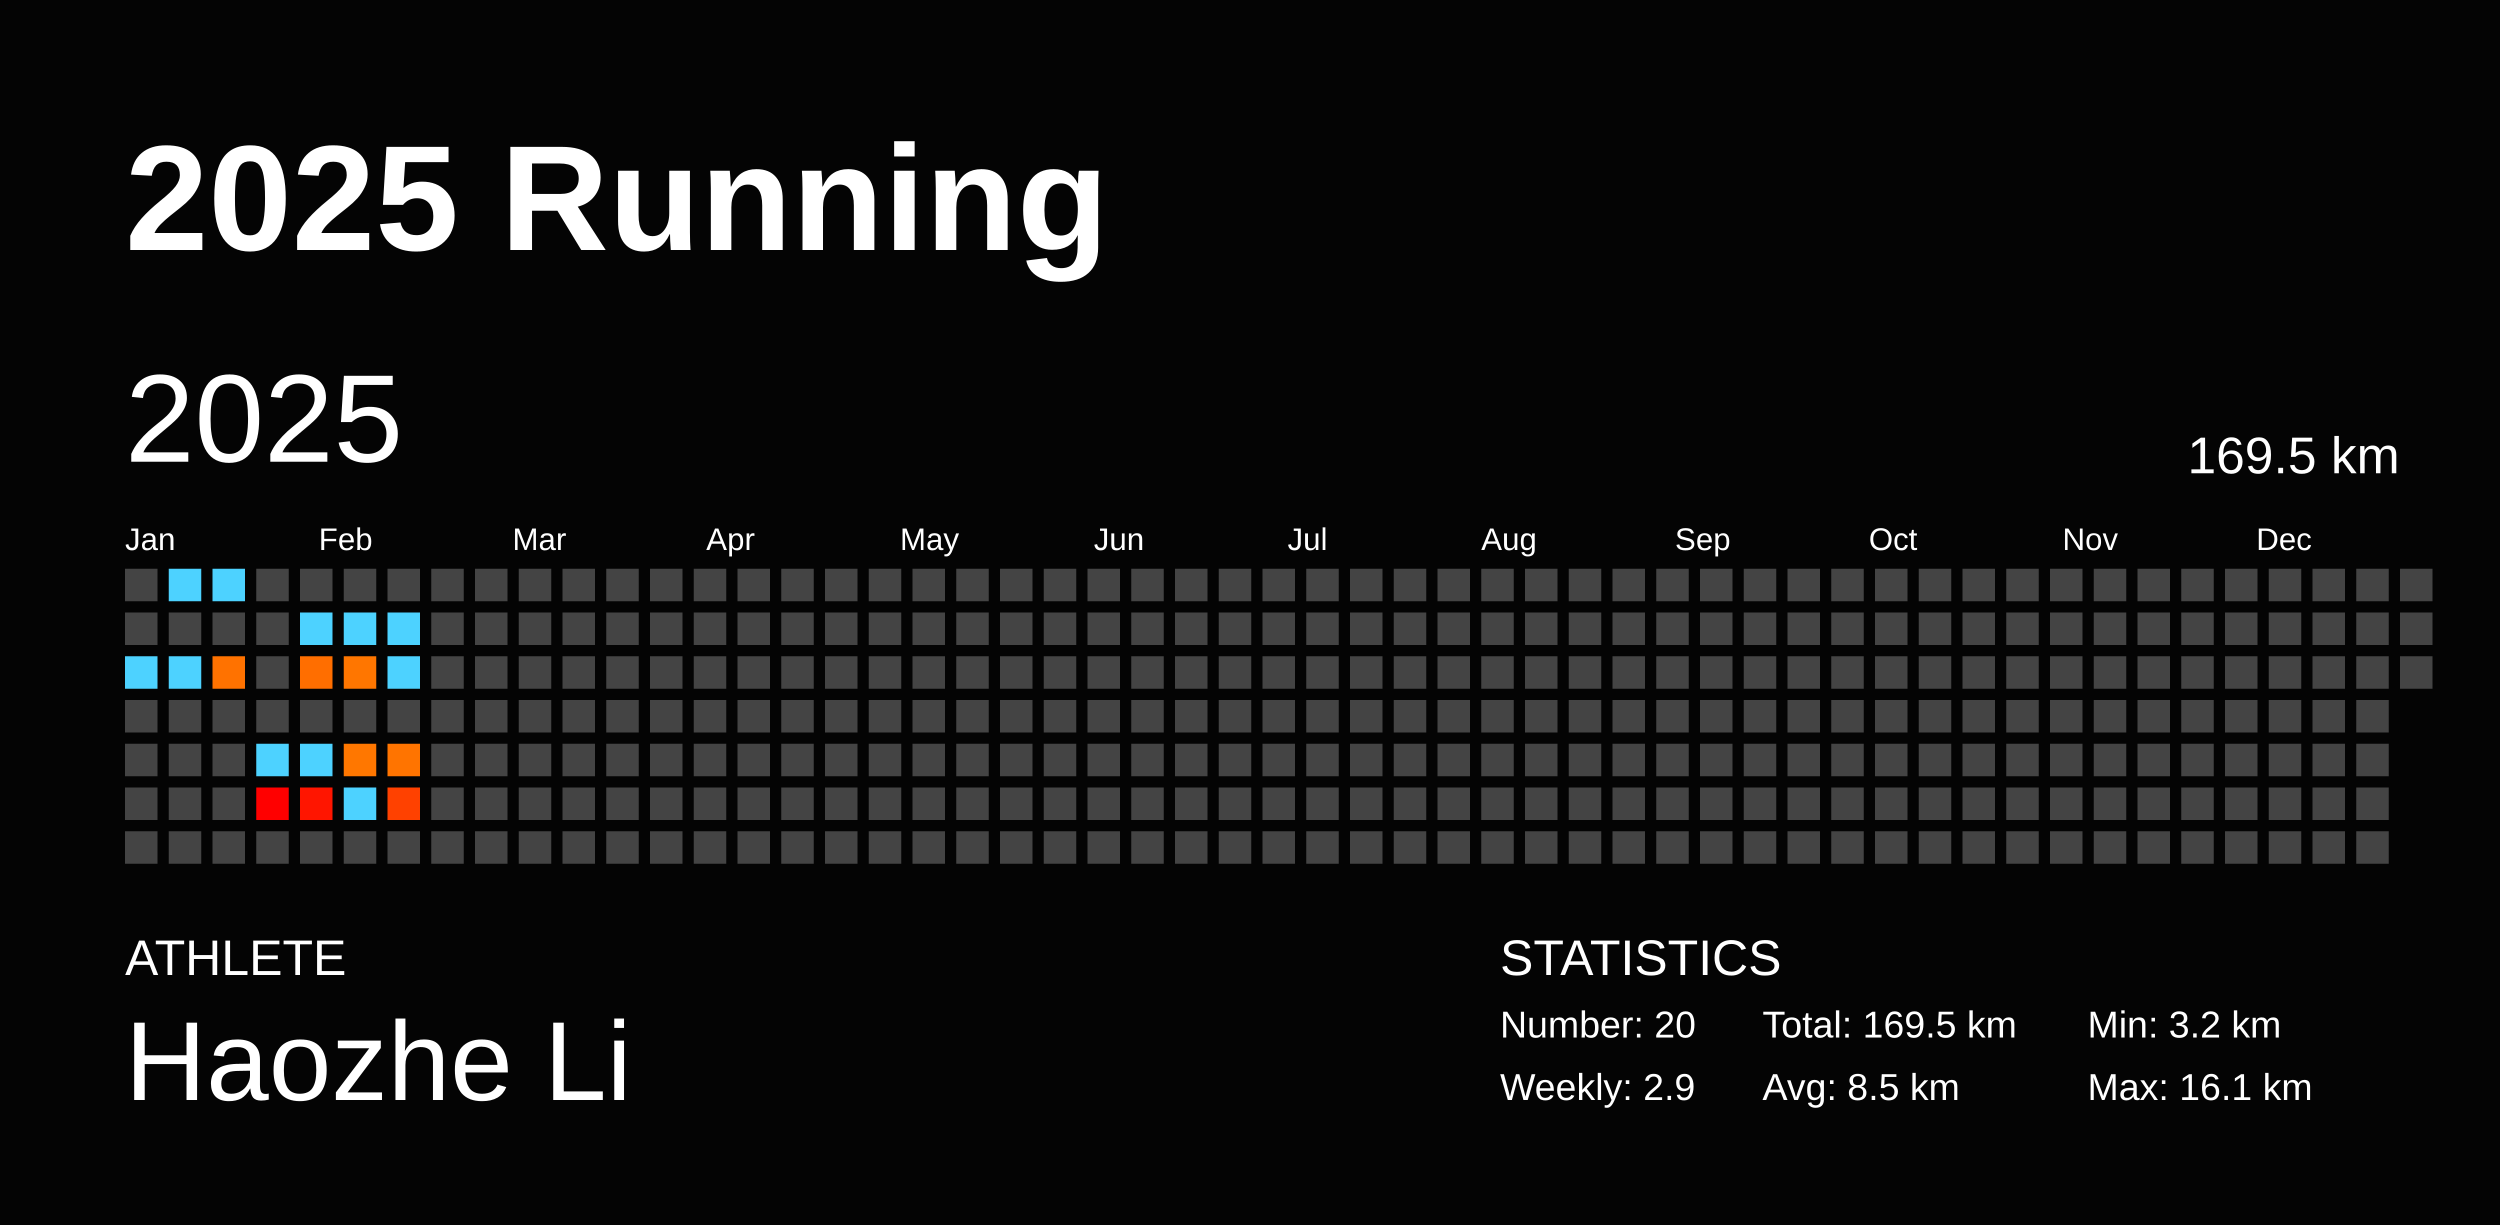
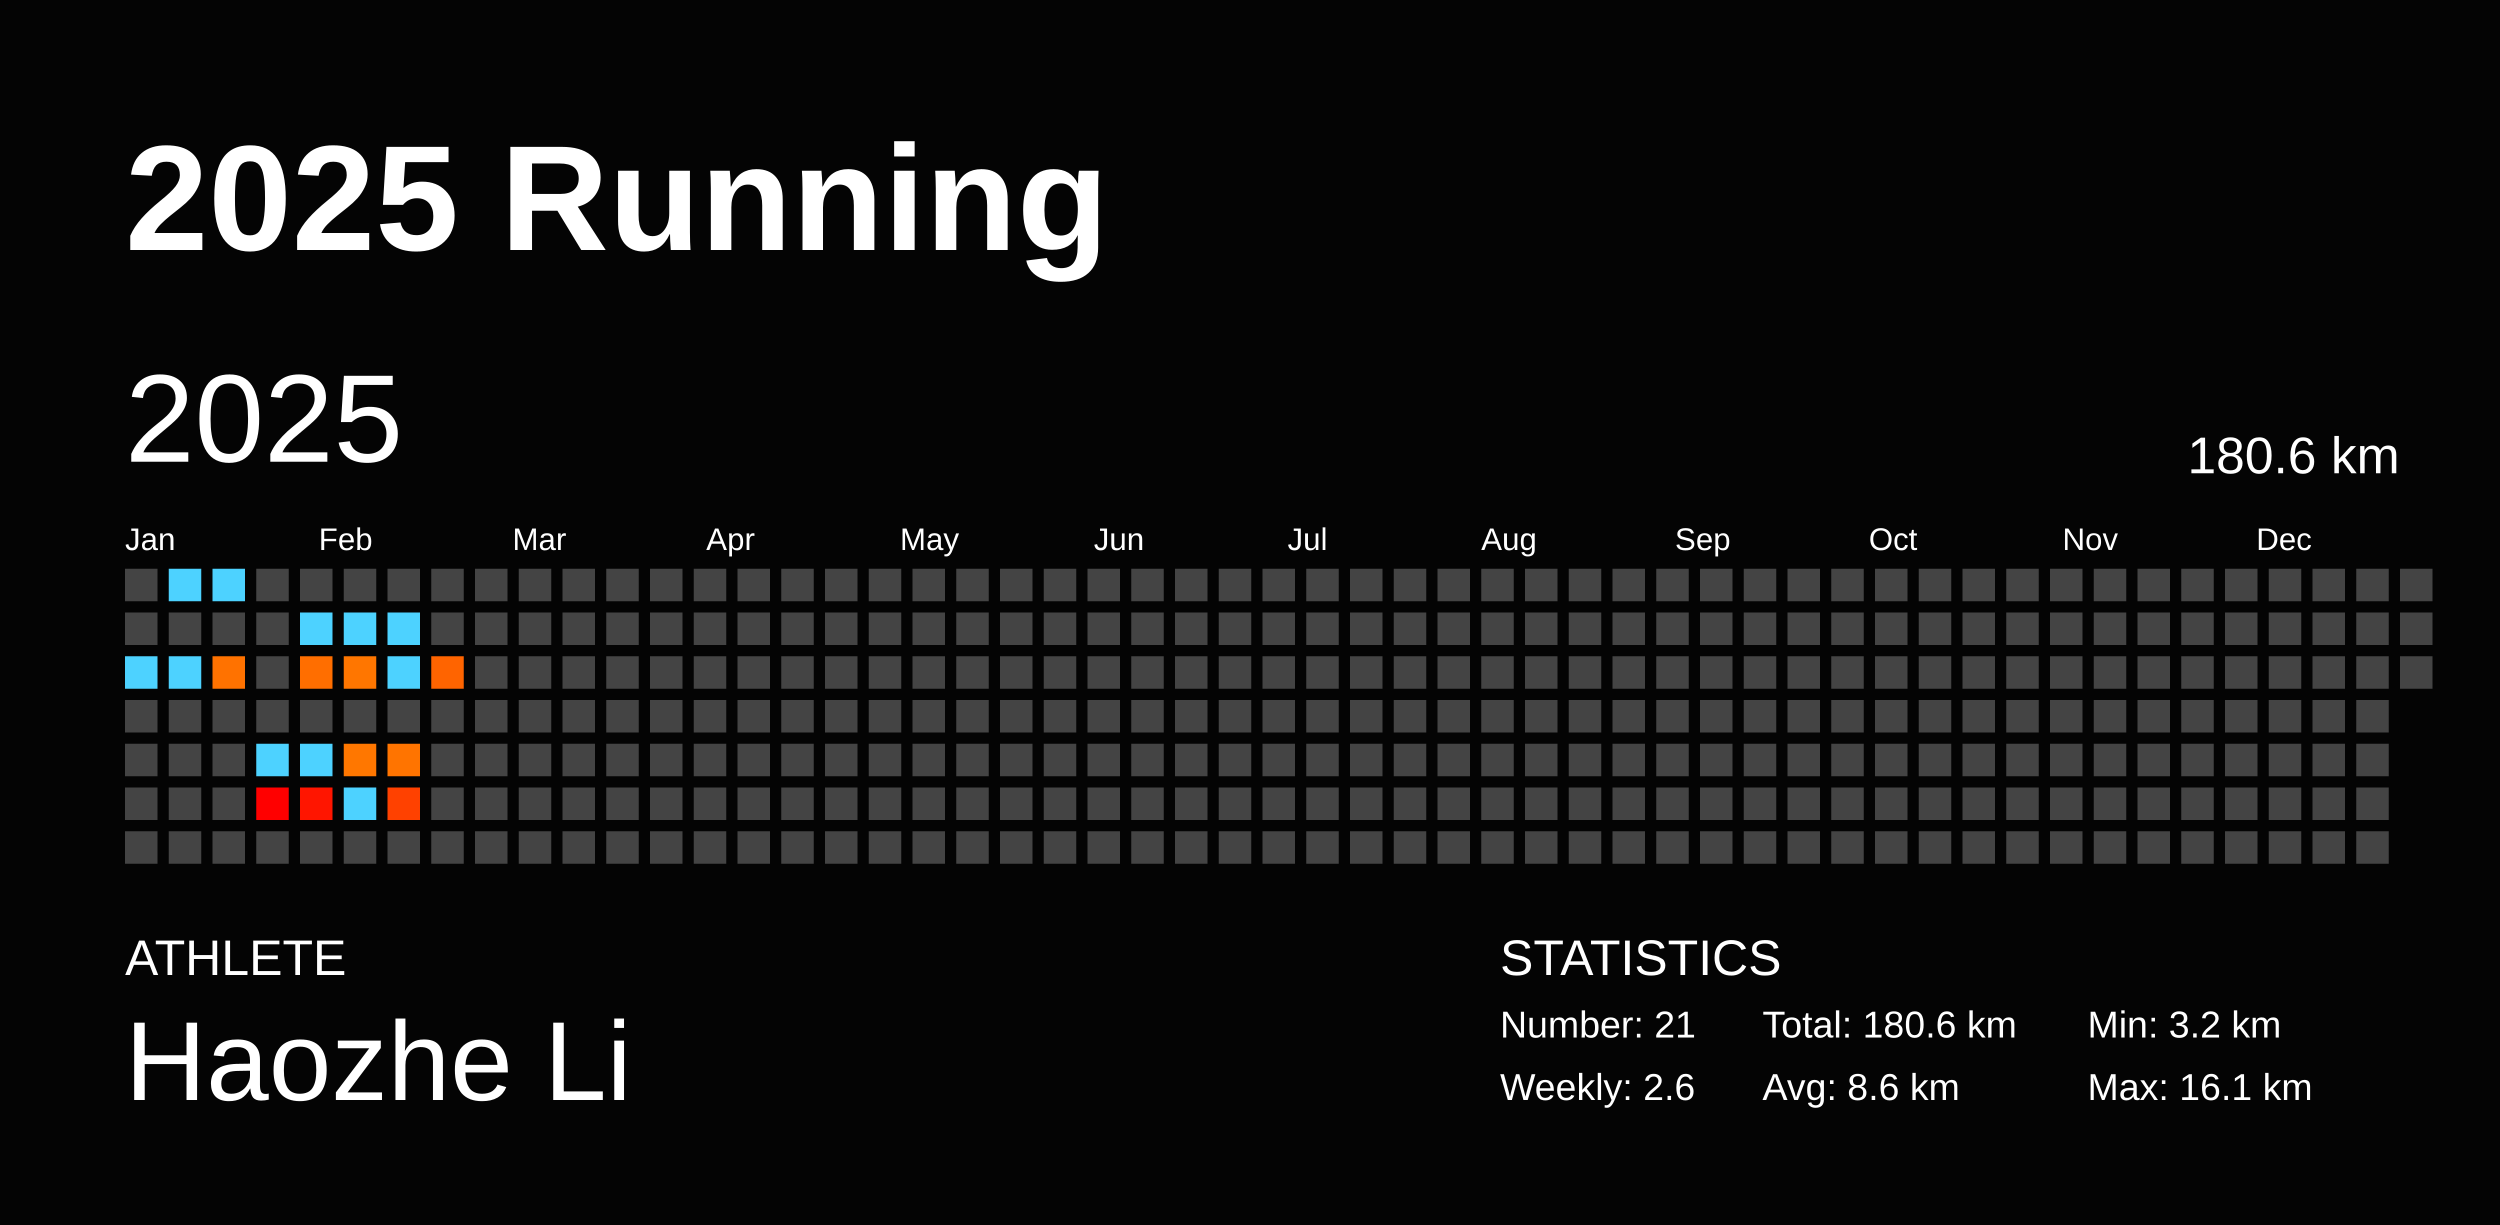
<svg xmlns="http://www.w3.org/2000/svg" baseProfile="full" height="98mm" version="1.1" viewBox="0,0,200,98" width="200mm">
  <defs />
  <rect fill="#040404" height="98" width="200" x="0" y="0" />
  <text fill="#FFFFFF" style="font-size:12px; font-family:Arial; font-weight:bold;" x="10" y="20">2025 Running</text>
  <text fill="#FFFFFF" style="font-size:4px; font-family:Arial" x="10" y="78">ATHLETE</text>
  <text fill="#FFFFFF" style="font-size:9px; font-family:Arial" x="10" y="88">Haozhe Li</text>
  <text fill="#FFFFFF" style="font-size:4px; font-family:Arial" x="120" y="78">STATISTICS</text>
-   <text fill="#FFFFFF" style="font-size:3px; font-family:Arial" x="120" y="83">Number: 20</text>
-   <text fill="#FFFFFF" style="font-size:3px; font-family:Arial" x="120" y="88">Weekly: 2.9</text>
-   <text fill="#FFFFFF" style="font-size:3px; font-family:Arial" x="141" y="83">Total: 169.5 km</text>
-   <text fill="#FFFFFF" style="font-size:3px; font-family:Arial" x="141" y="88">Avg: 8.5 km</text>
+   <text fill="#FFFFFF" style="font-size:3px; font-family:Arial" x="120" y="83">Number: 21</text>
+   <text fill="#FFFFFF" style="font-size:3px; font-family:Arial" x="120" y="88">Weekly: 2.6</text>
+   <text fill="#FFFFFF" style="font-size:3px; font-family:Arial" x="141" y="83">Total: 180.6 km</text>
+   <text fill="#FFFFFF" style="font-size:3px; font-family:Arial" x="141" y="88">Avg: 8.6 km</text>
  <text fill="#FFFFFF" style="font-size:3px; font-family:Arial" x="167" y="83">Min: 3.2 km</text>
  <text fill="#FFFFFF" style="font-size:3px; font-family:Arial" x="167" y="88">Max: 16.1 km</text>
  <text dominant-baseline="hanging" fill="#FFFFFF" style="font-size:10.0px; font-family:Arial;" x="10" y="30">2025</text>
-   <text dominant-baseline="hanging" fill="#FFFFFF" style="font-size:4.125px; font-family:Arial;" x="175" y="35">169.5 km</text>
+   <text dominant-baseline="hanging" fill="#FFFFFF" style="font-size:4.125px; font-family:Arial;" x="175" y="35">180.6 km</text>
  <text fill="#FFFFFF" style="font-size:2.5px; font-family:Arial" x="10.0" y="44">Jan</text>
  <text fill="#FFFFFF" style="font-size:2.5px; font-family:Arial" x="25.5" y="44">Feb</text>
  <text fill="#FFFFFF" style="font-size:2.5px; font-family:Arial" x="41.0" y="44">Mar</text>
  <text fill="#FFFFFF" style="font-size:2.5px; font-family:Arial" x="56.5" y="44">Apr</text>
  <text fill="#FFFFFF" style="font-size:2.5px; font-family:Arial" x="72.0" y="44">May</text>
  <text fill="#FFFFFF" style="font-size:2.5px; font-family:Arial" x="87.5" y="44">Jun</text>
  <text fill="#FFFFFF" style="font-size:2.5px; font-family:Arial" x="103.0" y="44">Jul</text>
  <text fill="#FFFFFF" style="font-size:2.5px; font-family:Arial" x="118.5" y="44">Aug</text>
  <text fill="#FFFFFF" style="font-size:2.5px; font-family:Arial" x="134.0" y="44">Sep</text>
  <text fill="#FFFFFF" style="font-size:2.5px; font-family:Arial" x="149.5" y="44">Oct</text>
  <text fill="#FFFFFF" style="font-size:2.5px; font-family:Arial" x="165.0" y="44">Nov</text>
  <text fill="#FFFFFF" style="font-size:2.5px; font-family:Arial" x="180.5" y="44">Dec</text>
  <rect fill="#444444" height="2.6" width="2.6" x="10.0" y="45.5" />
  <rect fill="#444444" height="2.6" width="2.6" x="10.0" y="49.0" />
  <rect fill="#4dd2ff" height="2.6" width="2.6" x="10.0" y="52.5" />
  <rect fill="#444444" height="2.6" width="2.6" x="10.0" y="56.0" />
  <rect fill="#444444" height="2.6" width="2.6" x="10.0" y="59.5" />
  <rect fill="#444444" height="2.6" width="2.6" x="10.0" y="63.0" />
  <rect fill="#444444" height="2.6" width="2.6" x="10.0" y="66.5" />
  <rect fill="#4dd2ff" height="2.6" width="2.6" x="13.5" y="45.5" />
  <rect fill="#444444" height="2.6" width="2.6" x="13.5" y="49.0" />
  <rect fill="#4dd2ff" height="2.6" width="2.6" x="13.5" y="52.5" />
  <rect fill="#444444" height="2.6" width="2.6" x="13.5" y="56.0" />
  <rect fill="#444444" height="2.6" width="2.6" x="13.5" y="59.5" />
  <rect fill="#444444" height="2.6" width="2.6" x="13.5" y="63.0" />
  <rect fill="#444444" height="2.6" width="2.6" x="13.5" y="66.5" />
  <rect fill="#4dd2ff" height="2.6" width="2.6" x="17.0" y="45.5" />
  <rect fill="#444444" height="2.6" width="2.6" x="17.0" y="49.0" />
  <rect fill="#ff7200" height="2.6" width="2.6" x="17.0" y="52.5" />
  <rect fill="#444444" height="2.6" width="2.6" x="17.0" y="56.0" />
  <rect fill="#444444" height="2.6" width="2.6" x="17.0" y="59.5" />
  <rect fill="#444444" height="2.6" width="2.6" x="17.0" y="63.0" />
  <rect fill="#444444" height="2.6" width="2.6" x="17.0" y="66.5" />
  <rect fill="#444444" height="2.6" width="2.6" x="20.5" y="45.5" />
  <rect fill="#444444" height="2.6" width="2.6" x="20.5" y="49.0" />
  <rect fill="#444444" height="2.6" width="2.6" x="20.5" y="52.5" />
  <rect fill="#444444" height="2.6" width="2.6" x="20.5" y="56.0" />
  <rect fill="#4dd2ff" height="2.6" width="2.6" x="20.5" y="59.5" />
  <rect fill="#ff0000" height="2.6" width="2.6" x="20.5" y="63.0" />
  <rect fill="#444444" height="2.6" width="2.6" x="20.5" y="66.5" />
  <rect fill="#444444" height="2.6" width="2.6" x="24.0" y="45.5" />
  <rect fill="#4dd2ff" height="2.6" width="2.6" x="24.0" y="49.0" />
  <rect fill="#ff6e00" height="2.6" width="2.6" x="24.0" y="52.5" />
  <rect fill="#444444" height="2.6" width="2.6" x="24.0" y="56.0" />
  <rect fill="#4dd2ff" height="2.6" width="2.6" x="24.0" y="59.5" />
  <rect fill="#ff1500" height="2.6" width="2.6" x="24.0" y="63.0" />
  <rect fill="#444444" height="2.6" width="2.6" x="24.0" y="66.5" />
  <rect fill="#444444" height="2.6" width="2.6" x="27.5" y="45.5" />
  <rect fill="#4dd2ff" height="2.6" width="2.6" x="27.5" y="49.0" />
  <rect fill="#ff7600" height="2.6" width="2.6" x="27.5" y="52.5" />
  <rect fill="#444444" height="2.6" width="2.6" x="27.5" y="56.0" />
  <rect fill="#ff7700" height="2.6" width="2.6" x="27.5" y="59.5" />
  <rect fill="#4dd2ff" height="2.6" width="2.6" x="27.5" y="63.0" />
  <rect fill="#444444" height="2.6" width="2.6" x="27.5" y="66.5" />
  <rect fill="#444444" height="2.6" width="2.6" x="31.0" y="45.5" />
  <rect fill="#4dd2ff" height="2.6" width="2.6" x="31.0" y="49.0" />
  <rect fill="#4dd2ff" height="2.6" width="2.6" x="31.0" y="52.5" />
  <rect fill="#444444" height="2.6" width="2.6" x="31.0" y="56.0" />
  <rect fill="#ff7400" height="2.6" width="2.6" x="31.0" y="59.5" />
  <rect fill="#ff4100" height="2.6" width="2.6" x="31.0" y="63.0" />
  <rect fill="#444444" height="2.6" width="2.6" x="31.0" y="66.5" />
  <rect fill="#444444" height="2.6" width="2.6" x="34.5" y="45.5" />
  <rect fill="#444444" height="2.6" width="2.6" x="34.5" y="49.0" />
-   <rect fill="#444444" height="2.6" width="2.6" x="34.5" y="52.5" />
+   <rect fill="#ff6400" height="2.6" width="2.6" x="34.5" y="52.5" />
  <rect fill="#444444" height="2.6" width="2.6" x="34.5" y="56.0" />
  <rect fill="#444444" height="2.6" width="2.6" x="34.5" y="59.5" />
  <rect fill="#444444" height="2.6" width="2.6" x="34.5" y="63.0" />
  <rect fill="#444444" height="2.6" width="2.6" x="34.5" y="66.5" />
  <rect fill="#444444" height="2.6" width="2.6" x="38.0" y="45.5" />
  <rect fill="#444444" height="2.6" width="2.6" x="38.0" y="49.0" />
  <rect fill="#444444" height="2.6" width="2.6" x="38.0" y="52.5" />
  <rect fill="#444444" height="2.6" width="2.6" x="38.0" y="56.0" />
  <rect fill="#444444" height="2.6" width="2.6" x="38.0" y="59.5" />
  <rect fill="#444444" height="2.6" width="2.6" x="38.0" y="63.0" />
  <rect fill="#444444" height="2.6" width="2.6" x="38.0" y="66.5" />
  <rect fill="#444444" height="2.6" width="2.6" x="41.5" y="45.5" />
  <rect fill="#444444" height="2.6" width="2.6" x="41.5" y="49.0" />
  <rect fill="#444444" height="2.6" width="2.6" x="41.5" y="52.5" />
  <rect fill="#444444" height="2.6" width="2.6" x="41.5" y="56.0" />
  <rect fill="#444444" height="2.6" width="2.6" x="41.5" y="59.5" />
  <rect fill="#444444" height="2.6" width="2.6" x="41.5" y="63.0" />
  <rect fill="#444444" height="2.6" width="2.6" x="41.5" y="66.5" />
  <rect fill="#444444" height="2.6" width="2.6" x="45.0" y="45.5" />
  <rect fill="#444444" height="2.6" width="2.6" x="45.0" y="49.0" />
  <rect fill="#444444" height="2.6" width="2.6" x="45.0" y="52.5" />
  <rect fill="#444444" height="2.6" width="2.6" x="45.0" y="56.0" />
  <rect fill="#444444" height="2.6" width="2.6" x="45.0" y="59.5" />
  <rect fill="#444444" height="2.6" width="2.6" x="45.0" y="63.0" />
  <rect fill="#444444" height="2.6" width="2.6" x="45.0" y="66.5" />
  <rect fill="#444444" height="2.6" width="2.6" x="48.5" y="45.5" />
  <rect fill="#444444" height="2.6" width="2.6" x="48.5" y="49.0" />
  <rect fill="#444444" height="2.6" width="2.6" x="48.5" y="52.5" />
  <rect fill="#444444" height="2.6" width="2.6" x="48.5" y="56.0" />
  <rect fill="#444444" height="2.6" width="2.6" x="48.5" y="59.5" />
  <rect fill="#444444" height="2.6" width="2.6" x="48.5" y="63.0" />
  <rect fill="#444444" height="2.6" width="2.6" x="48.5" y="66.5" />
  <rect fill="#444444" height="2.6" width="2.6" x="52.0" y="45.5" />
  <rect fill="#444444" height="2.6" width="2.6" x="52.0" y="49.0" />
  <rect fill="#444444" height="2.6" width="2.6" x="52.0" y="52.5" />
  <rect fill="#444444" height="2.6" width="2.6" x="52.0" y="56.0" />
  <rect fill="#444444" height="2.6" width="2.6" x="52.0" y="59.5" />
  <rect fill="#444444" height="2.6" width="2.6" x="52.0" y="63.0" />
  <rect fill="#444444" height="2.6" width="2.6" x="52.0" y="66.5" />
  <rect fill="#444444" height="2.6" width="2.6" x="55.5" y="45.5" />
  <rect fill="#444444" height="2.6" width="2.6" x="55.5" y="49.0" />
  <rect fill="#444444" height="2.6" width="2.6" x="55.5" y="52.5" />
  <rect fill="#444444" height="2.6" width="2.6" x="55.5" y="56.0" />
  <rect fill="#444444" height="2.6" width="2.6" x="55.5" y="59.5" />
  <rect fill="#444444" height="2.6" width="2.6" x="55.5" y="63.0" />
  <rect fill="#444444" height="2.6" width="2.6" x="55.5" y="66.5" />
  <rect fill="#444444" height="2.6" width="2.6" x="59.0" y="45.5" />
  <rect fill="#444444" height="2.6" width="2.6" x="59.0" y="49.0" />
  <rect fill="#444444" height="2.6" width="2.6" x="59.0" y="52.5" />
  <rect fill="#444444" height="2.6" width="2.6" x="59.0" y="56.0" />
  <rect fill="#444444" height="2.6" width="2.6" x="59.0" y="59.5" />
  <rect fill="#444444" height="2.6" width="2.6" x="59.0" y="63.0" />
  <rect fill="#444444" height="2.6" width="2.6" x="59.0" y="66.5" />
  <rect fill="#444444" height="2.6" width="2.6" x="62.5" y="45.5" />
  <rect fill="#444444" height="2.6" width="2.6" x="62.5" y="49.0" />
  <rect fill="#444444" height="2.6" width="2.6" x="62.5" y="52.5" />
  <rect fill="#444444" height="2.6" width="2.6" x="62.5" y="56.0" />
  <rect fill="#444444" height="2.6" width="2.6" x="62.5" y="59.5" />
  <rect fill="#444444" height="2.6" width="2.6" x="62.5" y="63.0" />
  <rect fill="#444444" height="2.6" width="2.6" x="62.5" y="66.5" />
  <rect fill="#444444" height="2.6" width="2.6" x="66.0" y="45.5" />
  <rect fill="#444444" height="2.6" width="2.6" x="66.0" y="49.0" />
  <rect fill="#444444" height="2.6" width="2.6" x="66.0" y="52.5" />
  <rect fill="#444444" height="2.6" width="2.6" x="66.0" y="56.0" />
  <rect fill="#444444" height="2.6" width="2.6" x="66.0" y="59.5" />
  <rect fill="#444444" height="2.6" width="2.6" x="66.0" y="63.0" />
  <rect fill="#444444" height="2.6" width="2.6" x="66.0" y="66.5" />
  <rect fill="#444444" height="2.6" width="2.6" x="69.5" y="45.5" />
  <rect fill="#444444" height="2.6" width="2.6" x="69.5" y="49.0" />
  <rect fill="#444444" height="2.6" width="2.6" x="69.5" y="52.5" />
  <rect fill="#444444" height="2.6" width="2.6" x="69.5" y="56.0" />
  <rect fill="#444444" height="2.6" width="2.6" x="69.5" y="59.5" />
  <rect fill="#444444" height="2.6" width="2.6" x="69.5" y="63.0" />
  <rect fill="#444444" height="2.6" width="2.6" x="69.5" y="66.5" />
  <rect fill="#444444" height="2.6" width="2.6" x="73.0" y="45.5" />
  <rect fill="#444444" height="2.6" width="2.6" x="73.0" y="49.0" />
  <rect fill="#444444" height="2.6" width="2.6" x="73.0" y="52.5" />
  <rect fill="#444444" height="2.6" width="2.6" x="73.0" y="56.0" />
  <rect fill="#444444" height="2.6" width="2.6" x="73.0" y="59.5" />
  <rect fill="#444444" height="2.6" width="2.6" x="73.0" y="63.0" />
  <rect fill="#444444" height="2.6" width="2.6" x="73.0" y="66.5" />
  <rect fill="#444444" height="2.6" width="2.6" x="76.5" y="45.5" />
  <rect fill="#444444" height="2.6" width="2.6" x="76.5" y="49.0" />
  <rect fill="#444444" height="2.6" width="2.6" x="76.5" y="52.5" />
  <rect fill="#444444" height="2.6" width="2.6" x="76.5" y="56.0" />
  <rect fill="#444444" height="2.6" width="2.6" x="76.5" y="59.5" />
  <rect fill="#444444" height="2.6" width="2.6" x="76.5" y="63.0" />
  <rect fill="#444444" height="2.6" width="2.6" x="76.5" y="66.5" />
  <rect fill="#444444" height="2.6" width="2.6" x="80.0" y="45.5" />
  <rect fill="#444444" height="2.6" width="2.6" x="80.0" y="49.0" />
  <rect fill="#444444" height="2.6" width="2.6" x="80.0" y="52.5" />
  <rect fill="#444444" height="2.6" width="2.6" x="80.0" y="56.0" />
  <rect fill="#444444" height="2.6" width="2.6" x="80.0" y="59.5" />
  <rect fill="#444444" height="2.6" width="2.6" x="80.0" y="63.0" />
  <rect fill="#444444" height="2.6" width="2.6" x="80.0" y="66.5" />
  <rect fill="#444444" height="2.6" width="2.6" x="83.5" y="45.5" />
  <rect fill="#444444" height="2.6" width="2.6" x="83.5" y="49.0" />
  <rect fill="#444444" height="2.6" width="2.6" x="83.5" y="52.5" />
  <rect fill="#444444" height="2.6" width="2.6" x="83.5" y="56.0" />
  <rect fill="#444444" height="2.6" width="2.6" x="83.5" y="59.5" />
  <rect fill="#444444" height="2.6" width="2.6" x="83.5" y="63.0" />
  <rect fill="#444444" height="2.6" width="2.6" x="83.5" y="66.5" />
  <rect fill="#444444" height="2.6" width="2.6" x="87.0" y="45.5" />
  <rect fill="#444444" height="2.6" width="2.6" x="87.0" y="49.0" />
  <rect fill="#444444" height="2.6" width="2.6" x="87.0" y="52.5" />
  <rect fill="#444444" height="2.6" width="2.6" x="87.0" y="56.0" />
  <rect fill="#444444" height="2.6" width="2.6" x="87.0" y="59.5" />
  <rect fill="#444444" height="2.6" width="2.6" x="87.0" y="63.0" />
  <rect fill="#444444" height="2.6" width="2.6" x="87.0" y="66.5" />
  <rect fill="#444444" height="2.6" width="2.6" x="90.5" y="45.5" />
  <rect fill="#444444" height="2.6" width="2.6" x="90.5" y="49.0" />
  <rect fill="#444444" height="2.6" width="2.6" x="90.5" y="52.5" />
  <rect fill="#444444" height="2.6" width="2.6" x="90.5" y="56.0" />
  <rect fill="#444444" height="2.6" width="2.6" x="90.5" y="59.5" />
  <rect fill="#444444" height="2.6" width="2.6" x="90.5" y="63.0" />
  <rect fill="#444444" height="2.6" width="2.6" x="90.5" y="66.5" />
  <rect fill="#444444" height="2.6" width="2.6" x="94.0" y="45.5" />
  <rect fill="#444444" height="2.6" width="2.6" x="94.0" y="49.0" />
  <rect fill="#444444" height="2.6" width="2.6" x="94.0" y="52.5" />
  <rect fill="#444444" height="2.6" width="2.6" x="94.0" y="56.0" />
  <rect fill="#444444" height="2.6" width="2.6" x="94.0" y="59.5" />
  <rect fill="#444444" height="2.6" width="2.6" x="94.0" y="63.0" />
  <rect fill="#444444" height="2.6" width="2.6" x="94.0" y="66.5" />
  <rect fill="#444444" height="2.6" width="2.6" x="97.5" y="45.5" />
  <rect fill="#444444" height="2.6" width="2.6" x="97.5" y="49.0" />
  <rect fill="#444444" height="2.6" width="2.6" x="97.5" y="52.5" />
  <rect fill="#444444" height="2.6" width="2.6" x="97.5" y="56.0" />
  <rect fill="#444444" height="2.6" width="2.6" x="97.5" y="59.5" />
  <rect fill="#444444" height="2.6" width="2.6" x="97.5" y="63.0" />
  <rect fill="#444444" height="2.6" width="2.6" x="97.5" y="66.5" />
  <rect fill="#444444" height="2.6" width="2.6" x="101.0" y="45.5" />
  <rect fill="#444444" height="2.6" width="2.6" x="101.0" y="49.0" />
  <rect fill="#444444" height="2.6" width="2.6" x="101.0" y="52.5" />
  <rect fill="#444444" height="2.6" width="2.6" x="101.0" y="56.0" />
  <rect fill="#444444" height="2.6" width="2.6" x="101.0" y="59.5" />
  <rect fill="#444444" height="2.6" width="2.6" x="101.0" y="63.0" />
  <rect fill="#444444" height="2.6" width="2.6" x="101.0" y="66.5" />
  <rect fill="#444444" height="2.6" width="2.6" x="104.5" y="45.5" />
  <rect fill="#444444" height="2.6" width="2.6" x="104.5" y="49.0" />
  <rect fill="#444444" height="2.6" width="2.6" x="104.5" y="52.5" />
  <rect fill="#444444" height="2.6" width="2.6" x="104.5" y="56.0" />
  <rect fill="#444444" height="2.6" width="2.6" x="104.5" y="59.5" />
  <rect fill="#444444" height="2.6" width="2.6" x="104.5" y="63.0" />
  <rect fill="#444444" height="2.6" width="2.6" x="104.5" y="66.5" />
  <rect fill="#444444" height="2.6" width="2.6" x="108.0" y="45.5" />
  <rect fill="#444444" height="2.6" width="2.6" x="108.0" y="49.0" />
  <rect fill="#444444" height="2.6" width="2.6" x="108.0" y="52.5" />
  <rect fill="#444444" height="2.6" width="2.6" x="108.0" y="56.0" />
  <rect fill="#444444" height="2.6" width="2.6" x="108.0" y="59.5" />
  <rect fill="#444444" height="2.6" width="2.6" x="108.0" y="63.0" />
  <rect fill="#444444" height="2.6" width="2.6" x="108.0" y="66.5" />
  <rect fill="#444444" height="2.6" width="2.6" x="111.5" y="45.5" />
  <rect fill="#444444" height="2.6" width="2.6" x="111.5" y="49.0" />
  <rect fill="#444444" height="2.6" width="2.6" x="111.5" y="52.5" />
  <rect fill="#444444" height="2.6" width="2.6" x="111.5" y="56.0" />
  <rect fill="#444444" height="2.6" width="2.6" x="111.5" y="59.5" />
  <rect fill="#444444" height="2.6" width="2.6" x="111.5" y="63.0" />
  <rect fill="#444444" height="2.6" width="2.6" x="111.5" y="66.5" />
  <rect fill="#444444" height="2.6" width="2.6" x="115.0" y="45.5" />
  <rect fill="#444444" height="2.6" width="2.6" x="115.0" y="49.0" />
  <rect fill="#444444" height="2.6" width="2.6" x="115.0" y="52.5" />
  <rect fill="#444444" height="2.6" width="2.6" x="115.0" y="56.0" />
  <rect fill="#444444" height="2.6" width="2.6" x="115.0" y="59.5" />
  <rect fill="#444444" height="2.6" width="2.6" x="115.0" y="63.0" />
  <rect fill="#444444" height="2.6" width="2.6" x="115.0" y="66.5" />
  <rect fill="#444444" height="2.6" width="2.6" x="118.5" y="45.5" />
  <rect fill="#444444" height="2.6" width="2.6" x="118.5" y="49.0" />
  <rect fill="#444444" height="2.6" width="2.6" x="118.5" y="52.5" />
  <rect fill="#444444" height="2.6" width="2.6" x="118.5" y="56.0" />
  <rect fill="#444444" height="2.6" width="2.6" x="118.5" y="59.5" />
  <rect fill="#444444" height="2.6" width="2.6" x="118.5" y="63.0" />
  <rect fill="#444444" height="2.6" width="2.6" x="118.5" y="66.5" />
  <rect fill="#444444" height="2.6" width="2.6" x="122.0" y="45.5" />
  <rect fill="#444444" height="2.6" width="2.6" x="122.0" y="49.0" />
  <rect fill="#444444" height="2.6" width="2.6" x="122.0" y="52.5" />
  <rect fill="#444444" height="2.6" width="2.6" x="122.0" y="56.0" />
  <rect fill="#444444" height="2.6" width="2.6" x="122.0" y="59.5" />
  <rect fill="#444444" height="2.6" width="2.6" x="122.0" y="63.0" />
  <rect fill="#444444" height="2.6" width="2.6" x="122.0" y="66.5" />
  <rect fill="#444444" height="2.6" width="2.6" x="125.5" y="45.5" />
  <rect fill="#444444" height="2.6" width="2.6" x="125.5" y="49.0" />
  <rect fill="#444444" height="2.6" width="2.6" x="125.5" y="52.5" />
  <rect fill="#444444" height="2.6" width="2.6" x="125.5" y="56.0" />
  <rect fill="#444444" height="2.6" width="2.6" x="125.5" y="59.5" />
  <rect fill="#444444" height="2.6" width="2.6" x="125.5" y="63.0" />
  <rect fill="#444444" height="2.6" width="2.6" x="125.5" y="66.5" />
  <rect fill="#444444" height="2.6" width="2.6" x="129.0" y="45.5" />
  <rect fill="#444444" height="2.6" width="2.6" x="129.0" y="49.0" />
  <rect fill="#444444" height="2.6" width="2.6" x="129.0" y="52.5" />
  <rect fill="#444444" height="2.6" width="2.6" x="129.0" y="56.0" />
  <rect fill="#444444" height="2.6" width="2.6" x="129.0" y="59.5" />
  <rect fill="#444444" height="2.6" width="2.6" x="129.0" y="63.0" />
  <rect fill="#444444" height="2.6" width="2.6" x="129.0" y="66.5" />
  <rect fill="#444444" height="2.6" width="2.6" x="132.5" y="45.5" />
  <rect fill="#444444" height="2.6" width="2.6" x="132.5" y="49.0" />
  <rect fill="#444444" height="2.6" width="2.6" x="132.5" y="52.5" />
  <rect fill="#444444" height="2.6" width="2.6" x="132.5" y="56.0" />
  <rect fill="#444444" height="2.6" width="2.6" x="132.5" y="59.5" />
  <rect fill="#444444" height="2.6" width="2.6" x="132.5" y="63.0" />
  <rect fill="#444444" height="2.6" width="2.6" x="132.5" y="66.5" />
  <rect fill="#444444" height="2.6" width="2.6" x="136.0" y="45.5" />
  <rect fill="#444444" height="2.6" width="2.6" x="136.0" y="49.0" />
  <rect fill="#444444" height="2.6" width="2.6" x="136.0" y="52.5" />
  <rect fill="#444444" height="2.6" width="2.6" x="136.0" y="56.0" />
  <rect fill="#444444" height="2.6" width="2.6" x="136.0" y="59.5" />
  <rect fill="#444444" height="2.6" width="2.6" x="136.0" y="63.0" />
  <rect fill="#444444" height="2.6" width="2.6" x="136.0" y="66.5" />
  <rect fill="#444444" height="2.6" width="2.6" x="139.5" y="45.5" />
  <rect fill="#444444" height="2.6" width="2.6" x="139.5" y="49.0" />
  <rect fill="#444444" height="2.6" width="2.6" x="139.5" y="52.5" />
  <rect fill="#444444" height="2.6" width="2.6" x="139.5" y="56.0" />
  <rect fill="#444444" height="2.6" width="2.6" x="139.5" y="59.5" />
  <rect fill="#444444" height="2.6" width="2.6" x="139.5" y="63.0" />
  <rect fill="#444444" height="2.6" width="2.6" x="139.5" y="66.5" />
  <rect fill="#444444" height="2.6" width="2.6" x="143.0" y="45.5" />
  <rect fill="#444444" height="2.6" width="2.6" x="143.0" y="49.0" />
  <rect fill="#444444" height="2.6" width="2.6" x="143.0" y="52.5" />
  <rect fill="#444444" height="2.6" width="2.6" x="143.0" y="56.0" />
  <rect fill="#444444" height="2.6" width="2.6" x="143.0" y="59.5" />
  <rect fill="#444444" height="2.6" width="2.6" x="143.0" y="63.0" />
  <rect fill="#444444" height="2.6" width="2.6" x="143.0" y="66.5" />
  <rect fill="#444444" height="2.6" width="2.6" x="146.5" y="45.5" />
  <rect fill="#444444" height="2.6" width="2.6" x="146.5" y="49.0" />
  <rect fill="#444444" height="2.6" width="2.6" x="146.5" y="52.5" />
  <rect fill="#444444" height="2.6" width="2.6" x="146.5" y="56.0" />
  <rect fill="#444444" height="2.6" width="2.6" x="146.5" y="59.5" />
  <rect fill="#444444" height="2.6" width="2.6" x="146.5" y="63.0" />
  <rect fill="#444444" height="2.6" width="2.6" x="146.5" y="66.5" />
  <rect fill="#444444" height="2.6" width="2.6" x="150.0" y="45.5" />
  <rect fill="#444444" height="2.6" width="2.6" x="150.0" y="49.0" />
  <rect fill="#444444" height="2.6" width="2.6" x="150.0" y="52.5" />
  <rect fill="#444444" height="2.6" width="2.6" x="150.0" y="56.0" />
  <rect fill="#444444" height="2.6" width="2.6" x="150.0" y="59.5" />
  <rect fill="#444444" height="2.6" width="2.6" x="150.0" y="63.0" />
  <rect fill="#444444" height="2.6" width="2.6" x="150.0" y="66.5" />
  <rect fill="#444444" height="2.6" width="2.6" x="153.5" y="45.5" />
  <rect fill="#444444" height="2.6" width="2.6" x="153.5" y="49.0" />
  <rect fill="#444444" height="2.6" width="2.6" x="153.5" y="52.5" />
  <rect fill="#444444" height="2.6" width="2.6" x="153.5" y="56.0" />
  <rect fill="#444444" height="2.6" width="2.6" x="153.5" y="59.5" />
  <rect fill="#444444" height="2.6" width="2.6" x="153.5" y="63.0" />
  <rect fill="#444444" height="2.6" width="2.6" x="153.5" y="66.5" />
  <rect fill="#444444" height="2.6" width="2.6" x="157.0" y="45.5" />
  <rect fill="#444444" height="2.6" width="2.6" x="157.0" y="49.0" />
  <rect fill="#444444" height="2.6" width="2.6" x="157.0" y="52.5" />
  <rect fill="#444444" height="2.6" width="2.6" x="157.0" y="56.0" />
  <rect fill="#444444" height="2.6" width="2.6" x="157.0" y="59.5" />
  <rect fill="#444444" height="2.6" width="2.6" x="157.0" y="63.0" />
  <rect fill="#444444" height="2.6" width="2.6" x="157.0" y="66.5" />
  <rect fill="#444444" height="2.6" width="2.6" x="160.5" y="45.5" />
  <rect fill="#444444" height="2.6" width="2.6" x="160.5" y="49.0" />
  <rect fill="#444444" height="2.6" width="2.6" x="160.5" y="52.5" />
  <rect fill="#444444" height="2.6" width="2.6" x="160.5" y="56.0" />
  <rect fill="#444444" height="2.6" width="2.6" x="160.5" y="59.5" />
  <rect fill="#444444" height="2.6" width="2.6" x="160.5" y="63.0" />
  <rect fill="#444444" height="2.6" width="2.6" x="160.5" y="66.5" />
  <rect fill="#444444" height="2.6" width="2.6" x="164.0" y="45.5" />
  <rect fill="#444444" height="2.6" width="2.6" x="164.0" y="49.0" />
  <rect fill="#444444" height="2.6" width="2.6" x="164.0" y="52.5" />
  <rect fill="#444444" height="2.6" width="2.6" x="164.0" y="56.0" />
  <rect fill="#444444" height="2.6" width="2.6" x="164.0" y="59.5" />
  <rect fill="#444444" height="2.6" width="2.6" x="164.0" y="63.0" />
  <rect fill="#444444" height="2.6" width="2.6" x="164.0" y="66.5" />
  <rect fill="#444444" height="2.6" width="2.6" x="167.5" y="45.5" />
  <rect fill="#444444" height="2.6" width="2.6" x="167.5" y="49.0" />
  <rect fill="#444444" height="2.6" width="2.6" x="167.5" y="52.5" />
  <rect fill="#444444" height="2.6" width="2.6" x="167.5" y="56.0" />
  <rect fill="#444444" height="2.6" width="2.6" x="167.5" y="59.5" />
  <rect fill="#444444" height="2.6" width="2.6" x="167.5" y="63.0" />
  <rect fill="#444444" height="2.6" width="2.6" x="167.5" y="66.5" />
  <rect fill="#444444" height="2.6" width="2.6" x="171.0" y="45.5" />
  <rect fill="#444444" height="2.6" width="2.6" x="171.0" y="49.0" />
  <rect fill="#444444" height="2.6" width="2.6" x="171.0" y="52.5" />
  <rect fill="#444444" height="2.6" width="2.6" x="171.0" y="56.0" />
  <rect fill="#444444" height="2.6" width="2.6" x="171.0" y="59.5" />
  <rect fill="#444444" height="2.6" width="2.6" x="171.0" y="63.0" />
  <rect fill="#444444" height="2.6" width="2.6" x="171.0" y="66.5" />
  <rect fill="#444444" height="2.6" width="2.6" x="174.5" y="45.5" />
  <rect fill="#444444" height="2.6" width="2.6" x="174.5" y="49.0" />
  <rect fill="#444444" height="2.6" width="2.6" x="174.5" y="52.5" />
  <rect fill="#444444" height="2.6" width="2.6" x="174.5" y="56.0" />
  <rect fill="#444444" height="2.6" width="2.6" x="174.5" y="59.5" />
  <rect fill="#444444" height="2.6" width="2.6" x="174.5" y="63.0" />
  <rect fill="#444444" height="2.6" width="2.6" x="174.5" y="66.5" />
  <rect fill="#444444" height="2.6" width="2.6" x="178.0" y="45.5" />
  <rect fill="#444444" height="2.6" width="2.6" x="178.0" y="49.0" />
  <rect fill="#444444" height="2.6" width="2.6" x="178.0" y="52.5" />
  <rect fill="#444444" height="2.6" width="2.6" x="178.0" y="56.0" />
  <rect fill="#444444" height="2.6" width="2.6" x="178.0" y="59.5" />
  <rect fill="#444444" height="2.6" width="2.6" x="178.0" y="63.0" />
  <rect fill="#444444" height="2.6" width="2.6" x="178.0" y="66.5" />
  <rect fill="#444444" height="2.6" width="2.6" x="181.5" y="45.5" />
  <rect fill="#444444" height="2.6" width="2.6" x="181.5" y="49.0" />
  <rect fill="#444444" height="2.6" width="2.6" x="181.5" y="52.5" />
  <rect fill="#444444" height="2.6" width="2.6" x="181.5" y="56.0" />
  <rect fill="#444444" height="2.6" width="2.6" x="181.5" y="59.5" />
  <rect fill="#444444" height="2.6" width="2.6" x="181.5" y="63.0" />
  <rect fill="#444444" height="2.6" width="2.6" x="181.5" y="66.5" />
  <rect fill="#444444" height="2.6" width="2.6" x="185.0" y="45.5" />
  <rect fill="#444444" height="2.6" width="2.6" x="185.0" y="49.0" />
  <rect fill="#444444" height="2.6" width="2.6" x="185.0" y="52.5" />
  <rect fill="#444444" height="2.6" width="2.6" x="185.0" y="56.0" />
  <rect fill="#444444" height="2.6" width="2.6" x="185.0" y="59.5" />
  <rect fill="#444444" height="2.6" width="2.6" x="185.0" y="63.0" />
  <rect fill="#444444" height="2.6" width="2.6" x="185.0" y="66.5" />
  <rect fill="#444444" height="2.6" width="2.6" x="188.5" y="45.5" />
  <rect fill="#444444" height="2.6" width="2.6" x="188.5" y="49.0" />
  <rect fill="#444444" height="2.6" width="2.6" x="188.5" y="52.5" />
  <rect fill="#444444" height="2.6" width="2.6" x="188.5" y="56.0" />
  <rect fill="#444444" height="2.6" width="2.6" x="188.5" y="59.5" />
  <rect fill="#444444" height="2.6" width="2.6" x="188.5" y="63.0" />
  <rect fill="#444444" height="2.6" width="2.6" x="188.5" y="66.5" />
  <rect fill="#444444" height="2.6" width="2.6" x="192.0" y="45.5" />
  <rect fill="#444444" height="2.6" width="2.6" x="192.0" y="49.0" />
  <rect fill="#444444" height="2.6" width="2.6" x="192.0" y="52.5" />
</svg>
